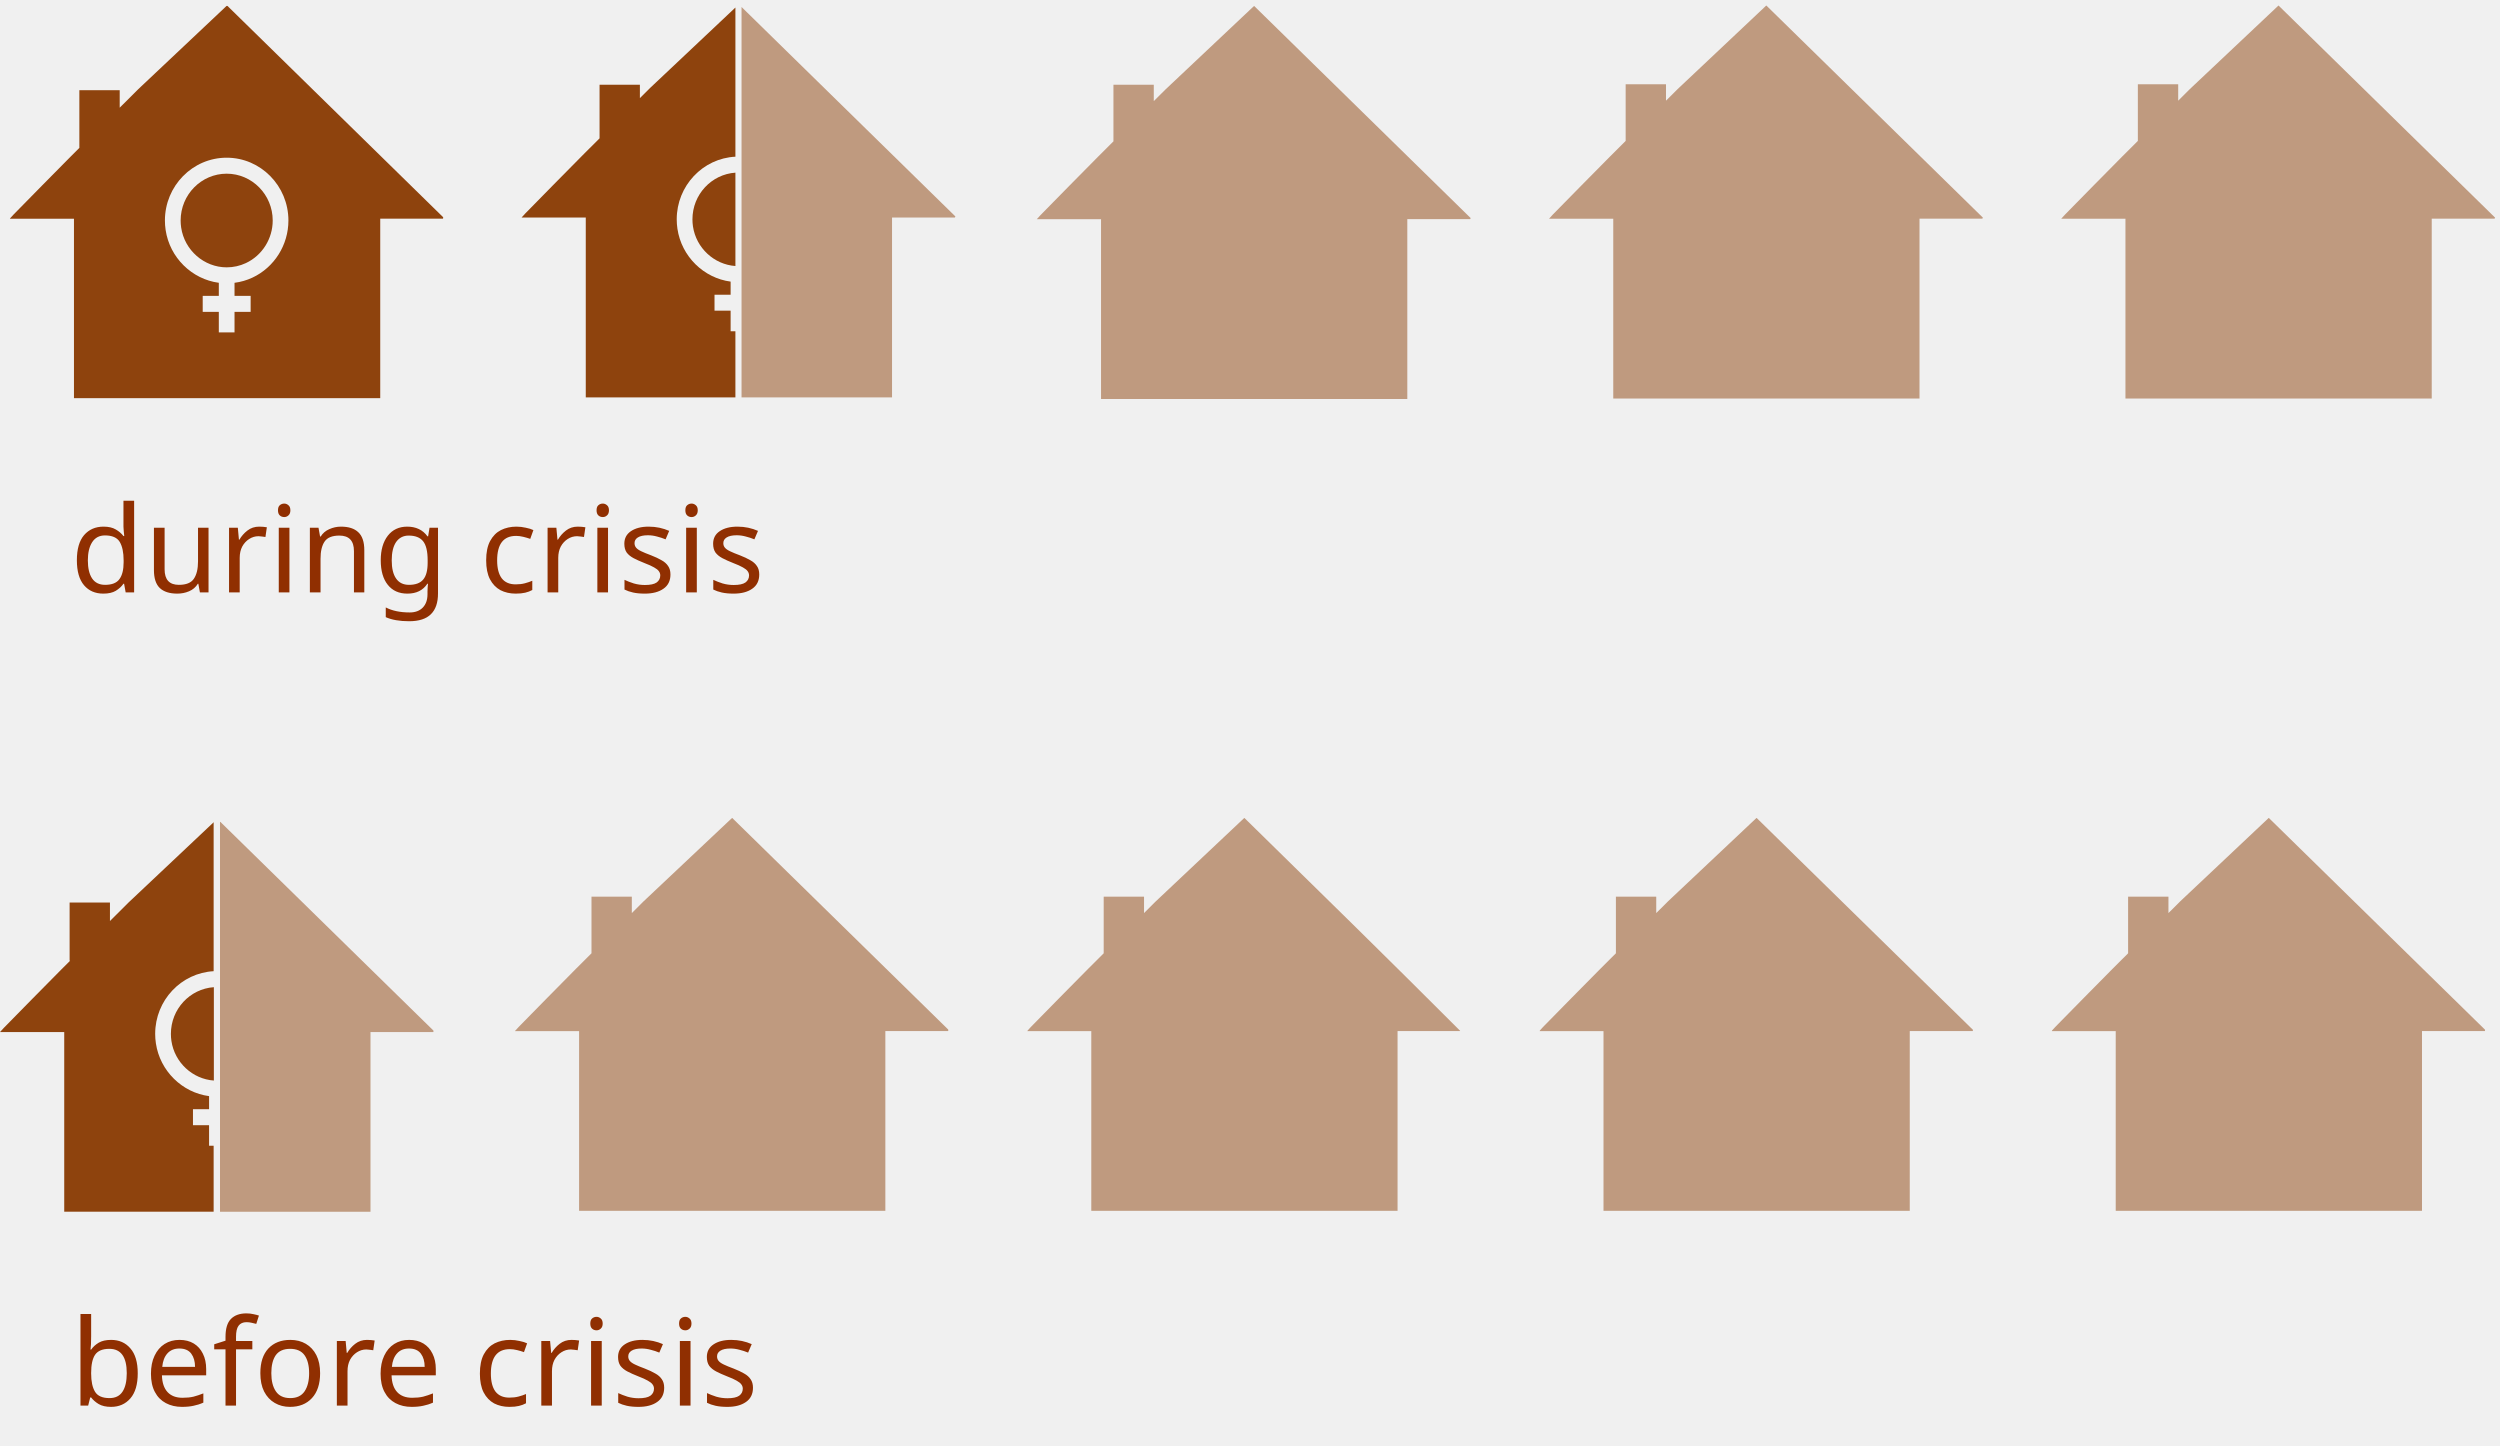
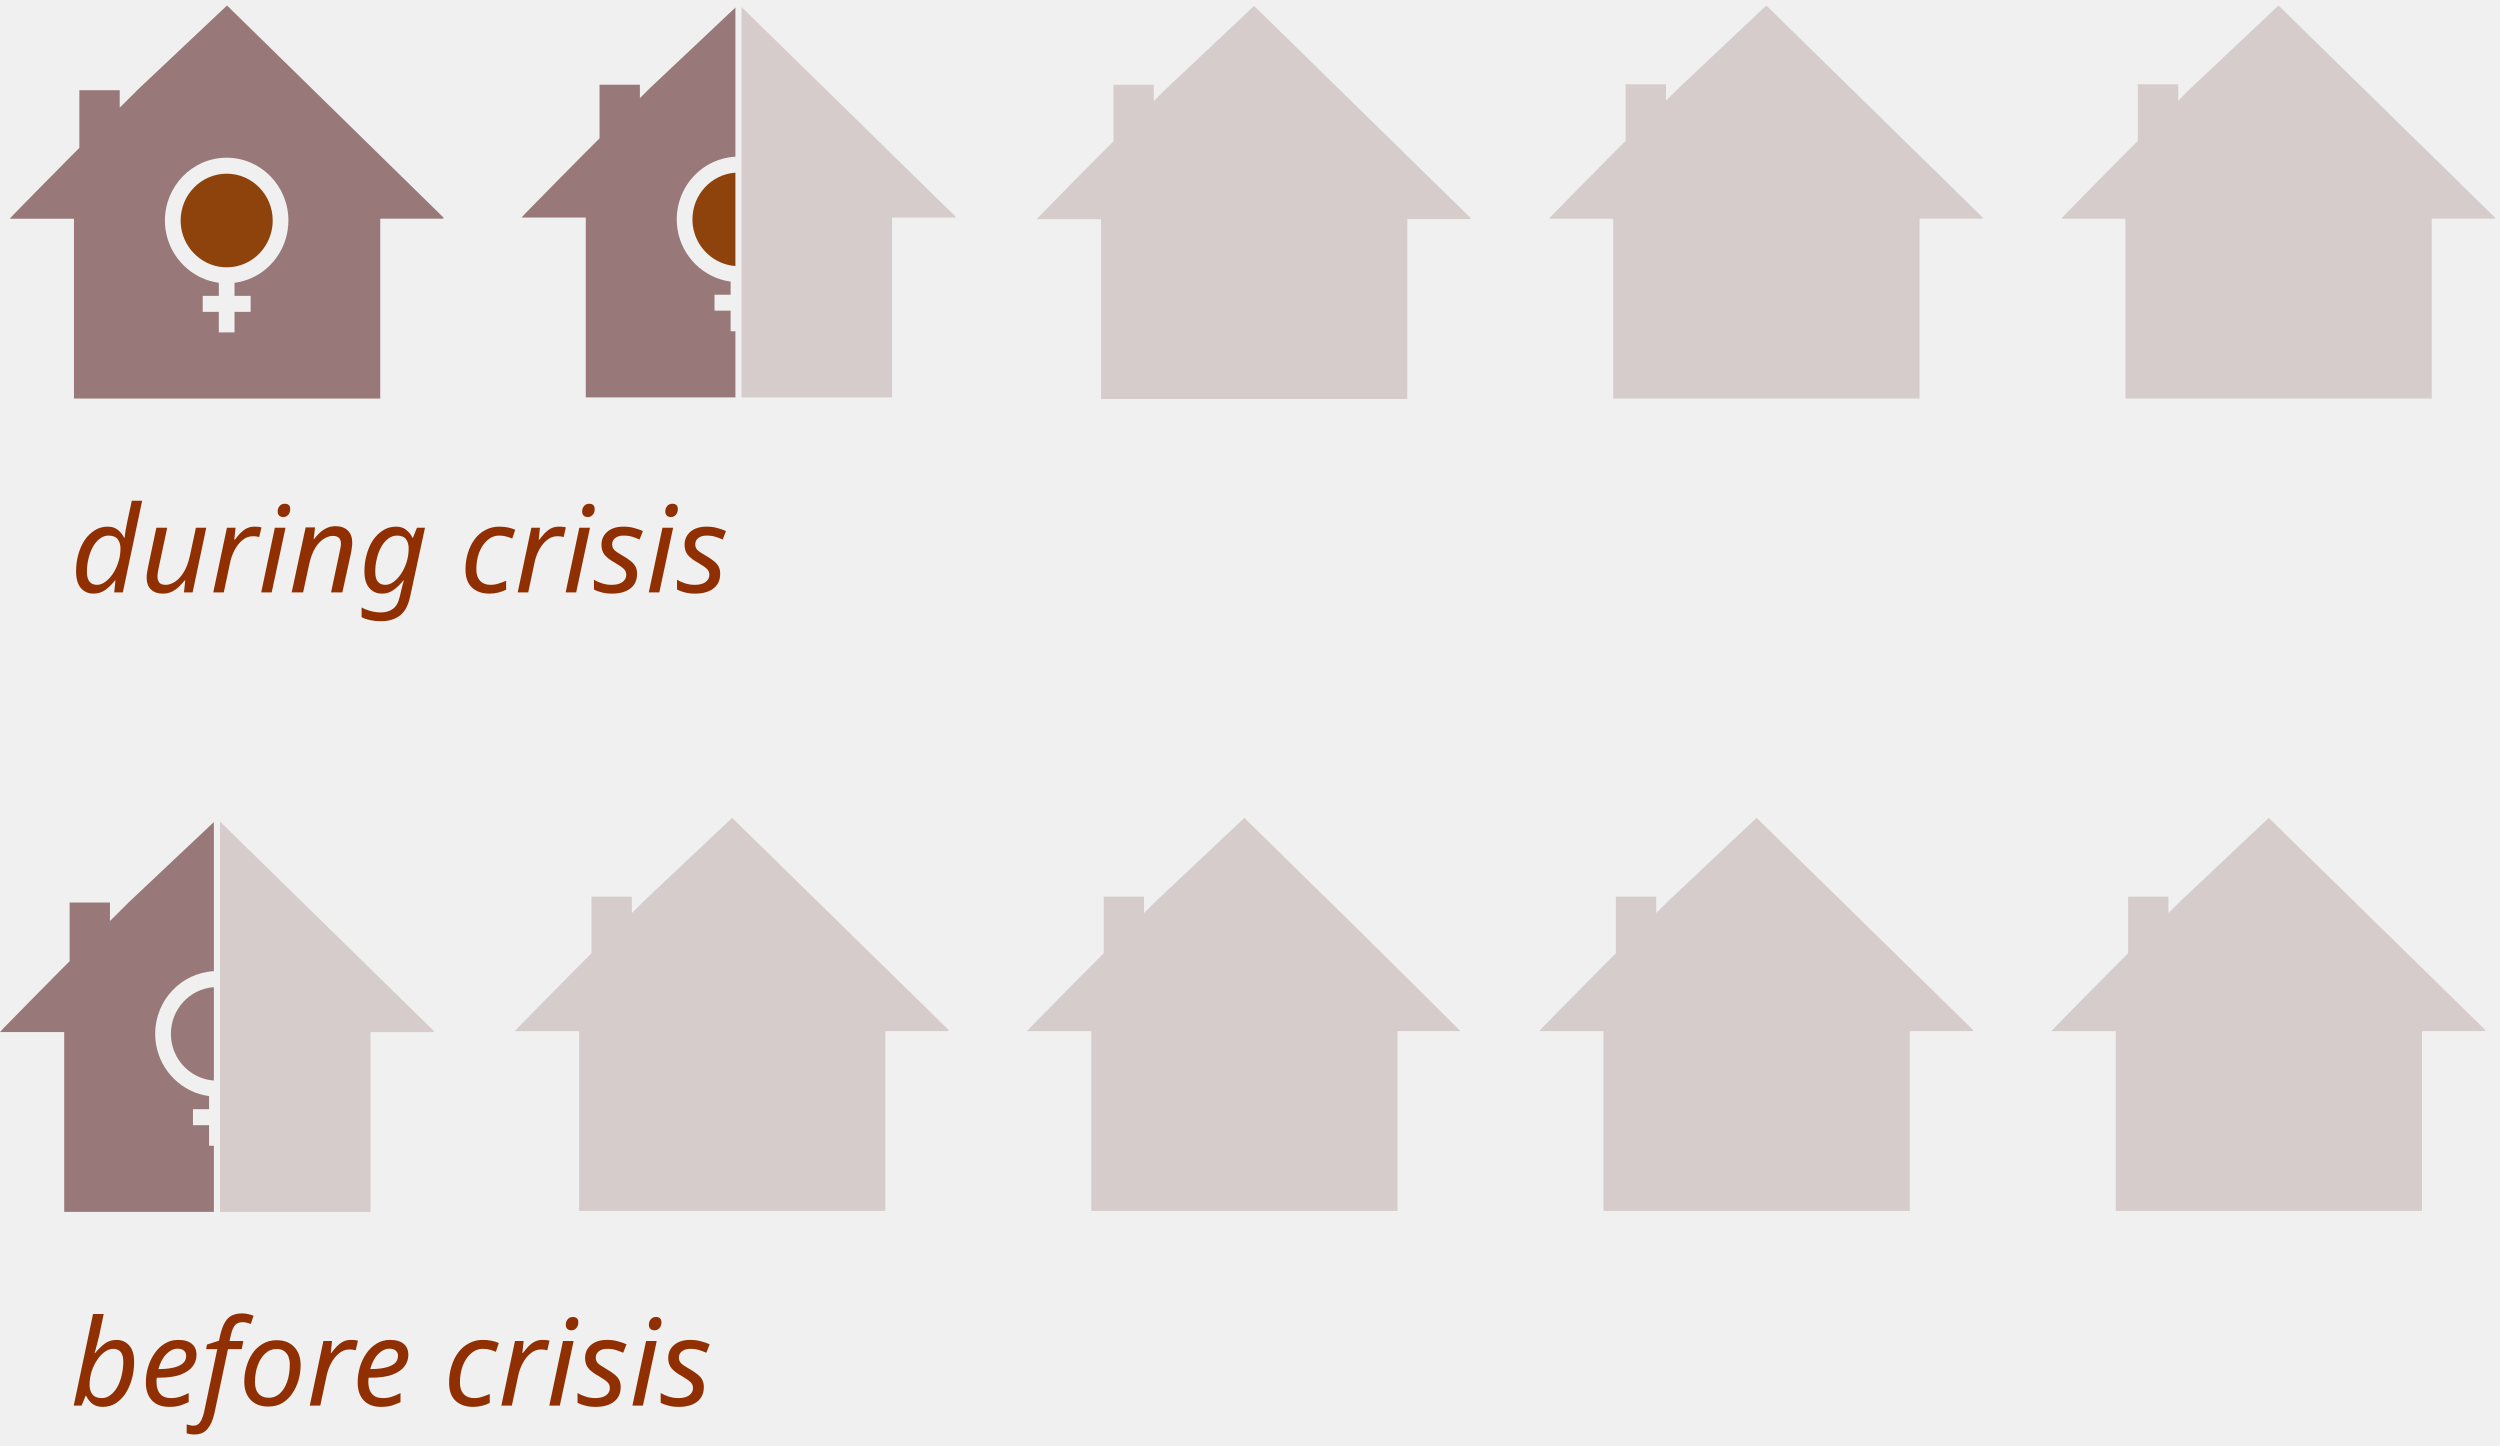
<svg xmlns="http://www.w3.org/2000/svg" version="1.1" id="Capa_1" x="0px" y="0px" width="249px" height="144px" viewBox="0 0 249 144" enable-background="new 0 0 249 144" xml:space="preserve">
  <g data-bottom="opacity:0;" data--25-bottom="opacity:1;" id="Group-29" transform="translate(7, 47)">
-     <text transform="matrix(1 0 0 1 0 12)" fill="#902F01" font-family="'Arial-ItalicMT'" font-size="12">during crisis</text>
+     <text transform="matrix(1 0 0 1 0 12)" fill="#902F01" font-family="'Libre Baskerville'" font-size="12" style="font-style:italic;">during crisis</text>
  </g>
-   <text data-bottom="opacity:0;" data--25-bottom="opacity:1;" transform="matrix(1 0 0 1 7 140)" fill="#902F01" font-family="'Arial-ItalicMT'" font-size="12">before crisis</text>
+   <text data-bottom="opacity:0;" data--25-bottom="opacity:1;" transform="matrix(1 0 0 1 7 140)" fill="#902F01" font-family="'Libre Baskerville'" font-size="12" style="font-style:italic;">before crisis</text>
  <g id="Clip-4">
</g>
  <g data-bottom="opacity:0;" data--25-bottom="opacity:1;">
-     <path id="Fill-1" fill="#8E430D" d="M17.021,102.973c0,0.235,0.017,0.471,0.051,0.701c0.319,2.156,2.109,3.803,4.228,3.948v-9.298   C18.914,98.486,17.021,100.506,17.021,102.973" />
+     <path id="Fill-1" fill="rgba(64,0,0,0.5)" d="M17.021,102.973c0,0.235,0.017,0.471,0.051,0.701c0.319,2.156,2.109,3.803,4.228,3.948v-9.298   C18.914,98.486,17.021,100.506,17.021,102.973" />
    <defs>
      <filter id="Adobe_OpacityMaskFilter" filterUnits="userSpaceOnUse" x="0" y="81.877" width="21.3" height="38.828">
        <feColorMatrix type="matrix" values="1 0 0 0 0  0 1 0 0 0  0 0 1 0 0  0 0 0 1 0" />
      </filter>
    </defs>
    <mask maskUnits="userSpaceOnUse" x="0" y="81.877" width="21.3" height="38.828" id="mask-2">
      <g filter="url(#Adobe_OpacityMaskFilter)">
        <path id="path-1" fill="#FFFFFF" d="M0,120.705V81.877h21.3v38.828H0z" />
      </g>
    </mask>
-     <path id="Fill-3" mask="url(#mask-2)" fill="#8E430D" d="M10.951,91.734v-1.842H6.933v5.796h0.051l-0.667,0.665l-0.234,0.234   c-1.913,1.925-3.811,3.863-5.712,5.799c-0.105,0.107-0.203,0.223-0.371,0.408h6.397v17.91H21.3v-6.586h-0.477v-2.047H19.22v-1.592   h1.604v-1.305c-2.677-0.354-4.889-2.499-5.299-5.266c-0.046-0.308-0.069-0.623-0.069-0.938c0-3.344,2.596-6.076,5.845-6.24V81.877   c-2.815,2.654-5.616,5.295-8.495,8.009L10.951,91.734z" />
+     <path id="Fill-3" fill="rgba(64,0,0,0.5)" d="M10.951,91.734v-1.842H6.933v5.796h0.051l-0.667,0.665l-0.234,0.234   c-1.913,1.925-3.811,3.863-5.712,5.799c-0.105,0.107-0.203,0.223-0.371,0.408h6.397v17.91H21.3v-6.586h-0.477v-2.047H19.22v-1.592   h1.604v-1.305c-2.677-0.354-4.889-2.499-5.299-5.266c-0.046-0.308-0.069-0.623-0.069-0.938c0-3.344,2.596-6.076,5.845-6.24V81.877   c-2.815,2.654-5.616,5.295-8.495,8.009L10.951,91.734z" />
  </g>
  <g data--25-bottom="opacity:0;" data--50-bottom="opacity:0.5;" id="Group-8" transform="translate(21.53201, 81.28373)" opacity="0.5">
    <g id="Clip-7">
	</g>
    <defs>
      <filter id="Adobe_OpacityMaskFilter_1_" filterUnits="userSpaceOnUse" x="0.38" y="0.54" width="21.3" height="38.882">
        <feColorMatrix type="matrix" values="1 0 0 0 0  0 1 0 0 0  0 0 1 0 0  0 0 0 1 0" />
      </filter>
    </defs>
    <mask maskUnits="userSpaceOnUse" x="0.38" y="0.54" width="21.3" height="38.882" id="mask-4">
      <g filter="url(#Adobe_OpacityMaskFilter_1_)">
        <path id="path-3" fill="#FFFFFF" d="M0.38,39.421h21.3V0.54H0.38V39.421L0.38,39.421z" />
      </g>
    </mask>
-     <path id="Fill-6" mask="url(#mask-4)" fill="#8E430D" d="M0.38,0.54v14.909v1.592v9.297v6.497v6.587h14.989V21.507h6.259   c0.018-0.035,0.035-0.069,0.052-0.104C14.587,14.456,7.493,7.507,0.38,0.54" />
+     <path id="Fill-6" fill="rgba(64,0,0,0.3)" d="M0.38,0.54v14.909v1.592v9.297v6.497v6.587h14.989V21.507h6.259   c0.018-0.035,0.035-0.069,0.052-0.104C14.587,14.456,7.493,7.507,0.38,0.54" />
  </g>
  <g data--50-bottom="opacity:0;" data--75-bottom="opacity:0.5;" id="Group-11" transform="translate(51.13852, 81.28373)" opacity="0.5">
    <g id="Clip-10">
	</g>
    <defs>
      <filter id="Adobe_OpacityMaskFilter_2_" filterUnits="userSpaceOnUse" x="0.143" y="0.177" width="43.211" height="39.148">
        <feColorMatrix type="matrix" values="1 0 0 0 0  0 1 0 0 0  0 0 1 0 0  0 0 0 1 0" />
      </filter>
    </defs>
    <mask maskUnits="userSpaceOnUse" x="0.143" y="0.177" width="43.211" height="39.148" id="mask-6">
      <g filter="url(#Adobe_OpacityMaskFilter_2_)">
        <path id="path-5" fill="#FFFFFF" d="M43.354,0.177H0.143v39.148h43.211V0.177L43.354,0.177z" />
      </g>
    </mask>
-     <path id="Fill-9" mask="url(#mask-6)" fill="#8E430D" d="M21.782,0.177c-2.93,2.762-5.84,5.506-8.835,8.328L11.791,9.66V8.023   H7.774v5.643l-1.548,1.543c-1.912,1.924-3.81,3.863-5.712,5.799c-0.105,0.107-0.202,0.223-0.371,0.408h6.396v17.91h30.504V21.412   h6.259c0.018-0.035,0.035-0.069,0.052-0.104C36.171,14.271,28.986,7.234,21.782,0.177" />
+     <path id="Fill-9" fill="rgba(64,0,0,0.3)" d="M21.782,0.177c-2.93,2.762-5.84,5.506-8.835,8.328L11.791,9.66V8.023   H7.774v5.643l-1.548,1.543c-1.912,1.924-3.81,3.863-5.712,5.799c-0.105,0.107-0.202,0.223-0.371,0.408h6.396v17.91h30.504V21.412   h6.259c0.018-0.035,0.035-0.069,0.052-0.104C36.171,14.271,28.986,7.234,21.782,0.177" />
  </g>
  <g data--75-bottom="opacity:0;" data--100-bottom="opacity:0.5;" id="Group-14" transform="translate(102.277, 81.28373)" opacity="0.5">
    <g id="Clip-13">
	</g>
    <defs>
      <filter id="Adobe_OpacityMaskFilter_3_" filterUnits="userSpaceOnUse" x="0.02" y="0.177" width="43.159" height="39.148">
        <feColorMatrix type="matrix" values="1 0 0 0 0  0 1 0 0 0  0 0 1 0 0  0 0 0 1 0" />
      </filter>
    </defs>
    <mask maskUnits="userSpaceOnUse" x="0.02" y="0.177" width="43.159" height="39.148" id="mask-8">
      <g filter="url(#Adobe_OpacityMaskFilter_3_)">
        <path id="path-7" fill="#FFFFFF" d="M43.231,0.177H0.02v39.148h43.211V0.177L43.231,0.177z" />
      </g>
    </mask>
-     <path id="Fill-12" mask="url(#mask-8)" fill="#8E430D" d="M12.825,8.505L11.668,9.66V8.023H7.651v5.643l-1.548,1.543   c-1.912,1.924-3.81,3.863-5.712,5.799c-0.105,0.107-0.203,0.223-0.371,0.408h6.396v17.91H36.92V21.412h6.259   c-7.132-7.141-14.315-14.178-21.52-21.234C18.73,2.939,15.82,5.683,12.825,8.505z" />
+     <path id="Fill-12" fill="rgba(64,0,0,0.3)" d="M12.825,8.505L11.668,9.66V8.023H7.651v5.643l-1.548,1.543   c-1.912,1.924-3.81,3.863-5.712,5.799c-0.105,0.107-0.203,0.223-0.371,0.408h6.396v17.91H36.92V21.412h6.259   c-7.132-7.141-14.315-14.178-21.52-21.234C18.73,2.939,15.82,5.683,12.825,8.505z" />
  </g>
  <g data--100-bottom="opacity:0;" data--125-bottom="opacity:0.5;" id="Group-17" transform="translate(152.8773, 81.28373)" opacity="0.5">
    <g id="Clip-16">
	</g>
    <defs>
      <filter id="Adobe_OpacityMaskFilter_4_" filterUnits="userSpaceOnUse" x="0.435" y="0.177" width="43.212" height="39.148">
        <feColorMatrix type="matrix" values="1 0 0 0 0  0 1 0 0 0  0 0 1 0 0  0 0 0 1 0" />
      </filter>
    </defs>
    <mask maskUnits="userSpaceOnUse" x="0.435" y="0.177" width="43.212" height="39.148" id="mask-10">
      <g filter="url(#Adobe_OpacityMaskFilter_4_)">
        <path id="path-9" fill="#FFFFFF" d="M43.647,0.177H0.435v39.148h43.212V0.177L43.647,0.177z" />
      </g>
    </mask>
-     <path id="Fill-15" mask="url(#mask-10)" fill="#8E430D" d="M22.076,0.177c-2.93,2.762-5.84,5.506-8.835,8.328L12.084,9.66V8.023   H8.066v5.643l-1.548,1.543c-1.912,1.924-3.81,3.863-5.712,5.799c-0.105,0.107-0.202,0.223-0.371,0.408h6.396v17.91h30.504V21.412   h6.26c0.018-0.035,0.035-0.069,0.052-0.104C36.464,14.271,29.279,7.234,22.076,0.177" />
+     <path id="Fill-15" fill="rgba(64,0,0,0.3)" d="M22.076,0.177c-2.93,2.762-5.84,5.506-8.835,8.328L12.084,9.66V8.023   H8.066v5.643l-1.548,1.543c-1.912,1.924-3.81,3.863-5.712,5.799c-0.105,0.107-0.202,0.223-0.371,0.408h6.396v17.91h30.504V21.412   h6.26c0.018-0.035,0.035-0.069,0.052-0.104C36.464,14.271,29.279,7.234,22.076,0.177" />
  </g>
  <g data--125-bottom="opacity:0;" data--150-bottom="opacity:0.5;" id="Group-20" transform="translate(204.0158, 81.28373)" opacity="0.5">
    <g id="Clip-19">
	</g>
    <defs>
      <filter id="Adobe_OpacityMaskFilter_5_" filterUnits="userSpaceOnUse" x="0.312" y="0.177" width="43.213" height="39.148">
        <feColorMatrix type="matrix" values="1 0 0 0 0  0 1 0 0 0  0 0 1 0 0  0 0 0 1 0" />
      </filter>
    </defs>
    <mask maskUnits="userSpaceOnUse" x="0.312" y="0.177" width="43.213" height="39.148" id="mask-12">
      <g filter="url(#Adobe_OpacityMaskFilter_5_)">
        <path id="path-11" fill="#FFFFFF" d="M43.525,0.177H0.312v39.148h43.213V0.177L43.525,0.177z" />
      </g>
    </mask>
-     <path id="Fill-18" mask="url(#mask-12)" fill="#8E430D" d="M21.953,0.177c-2.93,2.762-5.84,5.506-8.835,8.328L11.961,9.66V8.023   H7.944v5.643l-1.548,1.543c-1.912,1.924-3.811,3.863-5.713,5.799c-0.104,0.107-0.202,0.223-0.371,0.408H6.71v17.91h30.504V21.412   h6.259c0.018-0.035,0.035-0.069,0.053-0.104C36.341,14.271,29.156,7.234,21.953,0.177" />
+     <path id="Fill-18" fill="rgba(64,0,0,0.3)" d="M21.953,0.177c-2.93,2.762-5.84,5.506-8.835,8.328L11.961,9.66V8.023   H7.944v5.643l-1.548,1.543c-1.912,1.924-3.811,3.863-5.713,5.799c-0.104,0.107-0.202,0.223-0.371,0.408H6.71v17.91h30.504V21.412   h6.259c0.018-0.035,0.035-0.069,0.053-0.104C36.341,14.271,29.156,7.234,21.953,0.177" />
  </g>
  <g id="Clip-2">
</g>
  <g data-bottom="opacity:0;" data--25-bottom="opacity:1;">
    <defs>
      <filter id="Adobe_OpacityMaskFilter_6_" filterUnits="userSpaceOnUse" x="0.971" y="0.547" width="43.212" height="39.148">
        <feColorMatrix type="matrix" values="1 0 0 0 0  0 1 0 0 0  0 0 1 0 0  0 0 0 1 0" />
      </filter>
    </defs>
    <mask maskUnits="userSpaceOnUse" x="0.971" y="0.547" width="43.212" height="39.148" id="mask-14">
      <g filter="url(#Adobe_OpacityMaskFilter_6_)">
        <path id="path-13" fill="#FFFFFF" d="M0.971,0.547v39.148h43.212V0.547H0.971L0.971,0.547z" />
      </g>
    </mask>
-     <path id="Fill-1_1_" mask="url(#mask-14)" fill="#8E430D" d="M25.15,27.647c-0.571,0.268-1.171,0.441-1.791,0.52v1.303h1.604v1.592   h-1.604v2.047h-1.565v-2.047h-1.604V29.47h1.604v-1.304c-2.677-0.354-4.889-2.5-5.299-5.265c-0.046-0.308-0.069-0.624-0.069-0.938   c0-3.45,2.759-6.256,6.15-6.256s6.15,2.806,6.15,6.256C28.727,24.397,27.323,26.627,25.15,27.647 M22.611,0.547   c-2.93,2.762-5.839,5.505-8.834,8.329l-1.855,1.85V8.984H7.904v5.747l-0.85,0.848c-1.913,1.924-3.81,3.863-5.712,5.798   c-0.105,0.107-0.203,0.223-0.372,0.408h6.397v17.91h30.504V21.781h6.259c0.018-0.034,0.035-0.069,0.052-0.104   C36.999,14.641,29.815,7.604,22.611,0.547" />
+     <path id="Fill-1_1_" fill="rgba(64,0,0,0.5)" d="M25.15,27.647c-0.571,0.268-1.171,0.441-1.791,0.52v1.303h1.604v1.592   h-1.604v2.047h-1.565v-2.047h-1.604V29.47h1.604v-1.304c-2.677-0.354-4.889-2.5-5.299-5.265c-0.046-0.308-0.069-0.624-0.069-0.938   c0-3.45,2.759-6.256,6.15-6.256s6.15,2.806,6.15,6.256C28.727,24.397,27.323,26.627,25.15,27.647 M22.611,0.547   c-2.93,2.762-5.839,5.505-8.834,8.329l-1.855,1.85V8.984H7.904v5.747l-0.85,0.848c-1.913,1.924-3.81,3.863-5.712,5.798   c-0.105,0.107-0.203,0.223-0.372,0.408h6.397v17.91h30.504V21.781h6.259c0.018-0.034,0.035-0.069,0.052-0.104   C36.999,14.641,29.815,7.604,22.611,0.547" />
    <path id="Fill-4" fill="#8E430D" d="M22.577,17.299c-2.529,0-4.585,2.092-4.585,4.664c0,0.236,0.017,0.472,0.051,0.702   c0.334,2.259,2.283,3.963,4.534,3.963c0.669,0,1.315-0.144,1.917-0.426c1.621-0.76,2.668-2.424,2.668-4.239   C27.162,19.392,25.105,17.299,22.577,17.299" />
  </g>
  <g data--25-bottom="opacity:0;" data--50-bottom="opacity:1;">
    <path id="Fill-8" fill="#8E430D" d="M68.967,21.846c0,0.235,0.017,0.471,0.051,0.701c0.319,2.156,2.11,3.802,4.229,3.948v-9.298   C70.86,17.359,68.967,19.379,68.967,21.846" />
-     <path id="Fill-10" fill="#8E430D" d="M63.733,9.774V8.437h-4.017v5.342l-1.453,1.448l-0.233,0.235   c-1.912,1.924-3.811,3.863-5.712,5.799c-0.105,0.106-0.203,0.222-0.372,0.408h6.397v17.91h14.903v-6.587H72.77v-2.047h-1.604   v-1.592h1.604v-1.304c-2.677-0.355-4.89-2.499-5.299-5.265c-0.045-0.308-0.069-0.624-0.069-0.938c0-3.344,2.596-6.076,5.845-6.239   V0.75c-2.815,2.654-5.615,5.294-8.495,8.008L63.733,9.774z" />
+     <path id="Fill-10" fill="rgba(64,0,0,0.5)" d="M63.733,9.774V8.437h-4.017v5.342l-1.453,1.448l-0.233,0.235   c-1.912,1.924-3.811,3.863-5.712,5.799c-0.105,0.106-0.203,0.222-0.372,0.408h6.397v17.91h14.903v-6.587H72.77v-2.047h-1.604   v-1.592h1.604v-1.304c-2.677-0.355-4.89-2.499-5.299-5.265c-0.045-0.308-0.069-0.624-0.069-0.938c0-3.344,2.596-6.076,5.845-6.239   V0.75c-2.815,2.654-5.615,5.294-8.495,8.008L63.733,9.774z" />
  </g>
-   <path data--50-bottom="opacity:0;" data--75-bottom="opacity:0.5;" id="Fill-12_1_" opacity="0.5" fill="#8E430D" d="M73.858,0.697v14.91v1.591v9.296v6.498v6.587h14.989V21.664h6.259  c0.018-0.035,0.035-0.069,0.052-0.104C88.064,14.612,80.971,7.664,73.858,0.697" />
+   <path data--50-bottom="opacity:0;" data--75-bottom="opacity:0.5;" id="Fill-12_1_" opacity="0.5" fill="rgba(64,0,0,0.3)" d="M73.858,0.697v14.91v1.591v9.296v6.498v6.587h14.989V21.664h6.259  c0.018-0.035,0.035-0.069,0.052-0.104C88.064,14.612,80.971,7.664,73.858,0.697" />
  <g data--75-bottom="opacity:0;" data--100-bottom="opacity:1;">
-     <path id="Fill-6_1_" opacity="0.5" fill="#8E430D" d="M124.908,0.59c-2.93,2.762-5.839,5.505-8.834,8.329l-1.157,1.153V8.437   h-4.018v5.642l-1.548,1.544c-1.912,1.924-3.81,3.863-5.712,5.798c-0.104,0.107-0.202,0.223-0.371,0.409h6.396v17.91h30.503V21.825   h6.26c0.018-0.035,0.035-0.069,0.052-0.104C139.296,14.684,132.111,7.647,124.908,0.59" />
+     <path id="Fill-6_1_" opacity="0.5" fill="rgba(64,0,0,0.3)" d="M124.908,0.59c-2.93,2.762-5.839,5.505-8.834,8.329l-1.157,1.153V8.437   h-4.018v5.642l-1.548,1.544c-1.912,1.924-3.81,3.863-5.712,5.798c-0.104,0.107-0.202,0.223-0.371,0.409h6.396v17.91h30.503V21.825   h6.26c0.018-0.035,0.035-0.069,0.052-0.104C139.296,14.684,132.111,7.647,124.908,0.59" />
  </g>
  <g data--100-bottom="opacity:0;" data--125-bottom="opacity:1;">
-     <path id="Fill-14" opacity="0.5" fill="#8E430D" d="M175.924,0.547c-2.93,2.762-5.84,5.505-8.835,8.329l-1.157,1.153V8.394h-4.017   v5.642l-1.548,1.544c-1.912,1.924-3.811,3.863-5.713,5.798c-0.104,0.107-0.201,0.223-0.37,0.409h6.396v17.91h30.504V21.782h6.259   c0.018-0.035,0.035-0.069,0.053-0.104C190.313,14.641,183.128,7.604,175.924,0.547" />
+     <path id="Fill-14" opacity="0.5" fill="rgba(64,0,0,0.3)" d="M175.924,0.547c-2.93,2.762-5.84,5.505-8.835,8.329l-1.157,1.153V8.394h-4.017   v5.642l-1.548,1.544c-1.912,1.924-3.811,3.863-5.713,5.798c-0.104,0.107-0.201,0.223-0.37,0.409h6.396v17.91h30.504V21.782h6.259   c0.018-0.035,0.035-0.069,0.053-0.104C190.313,14.641,183.128,7.604,175.924,0.547" />
  </g>
  <g data--125-bottom="opacity:0;" data--150-bottom="opacity:1;">
-     <path id="Fill-16" opacity="0.5" fill="#8E430D" d="M226.939,0.547c-2.93,2.762-5.84,5.505-8.834,8.329l-1.157,1.153V8.394h-4.018   v5.642l-1.548,1.544c-1.912,1.924-3.811,3.863-5.712,5.798c-0.104,0.107-0.202,0.223-0.371,0.409h6.396v17.91H242.2V21.782h6.259   c0.018-0.035,0.035-0.069,0.053-0.104C241.328,14.641,234.144,7.604,226.939,0.547" />
+     <path id="Fill-16" opacity="0.5" fill="rgba(64,0,0,0.3)" d="M226.939,0.547c-2.93,2.762-5.84,5.505-8.834,8.329l-1.157,1.153V8.394h-4.018   v5.642l-1.548,1.544c-1.912,1.924-3.811,3.863-5.712,5.798c-0.104,0.107-0.202,0.223-0.371,0.409h6.396v17.91H242.2V21.782h6.259   c0.018-0.035,0.035-0.069,0.053-0.104C241.328,14.641,234.144,7.604,226.939,0.547" />
  </g>
</svg>
